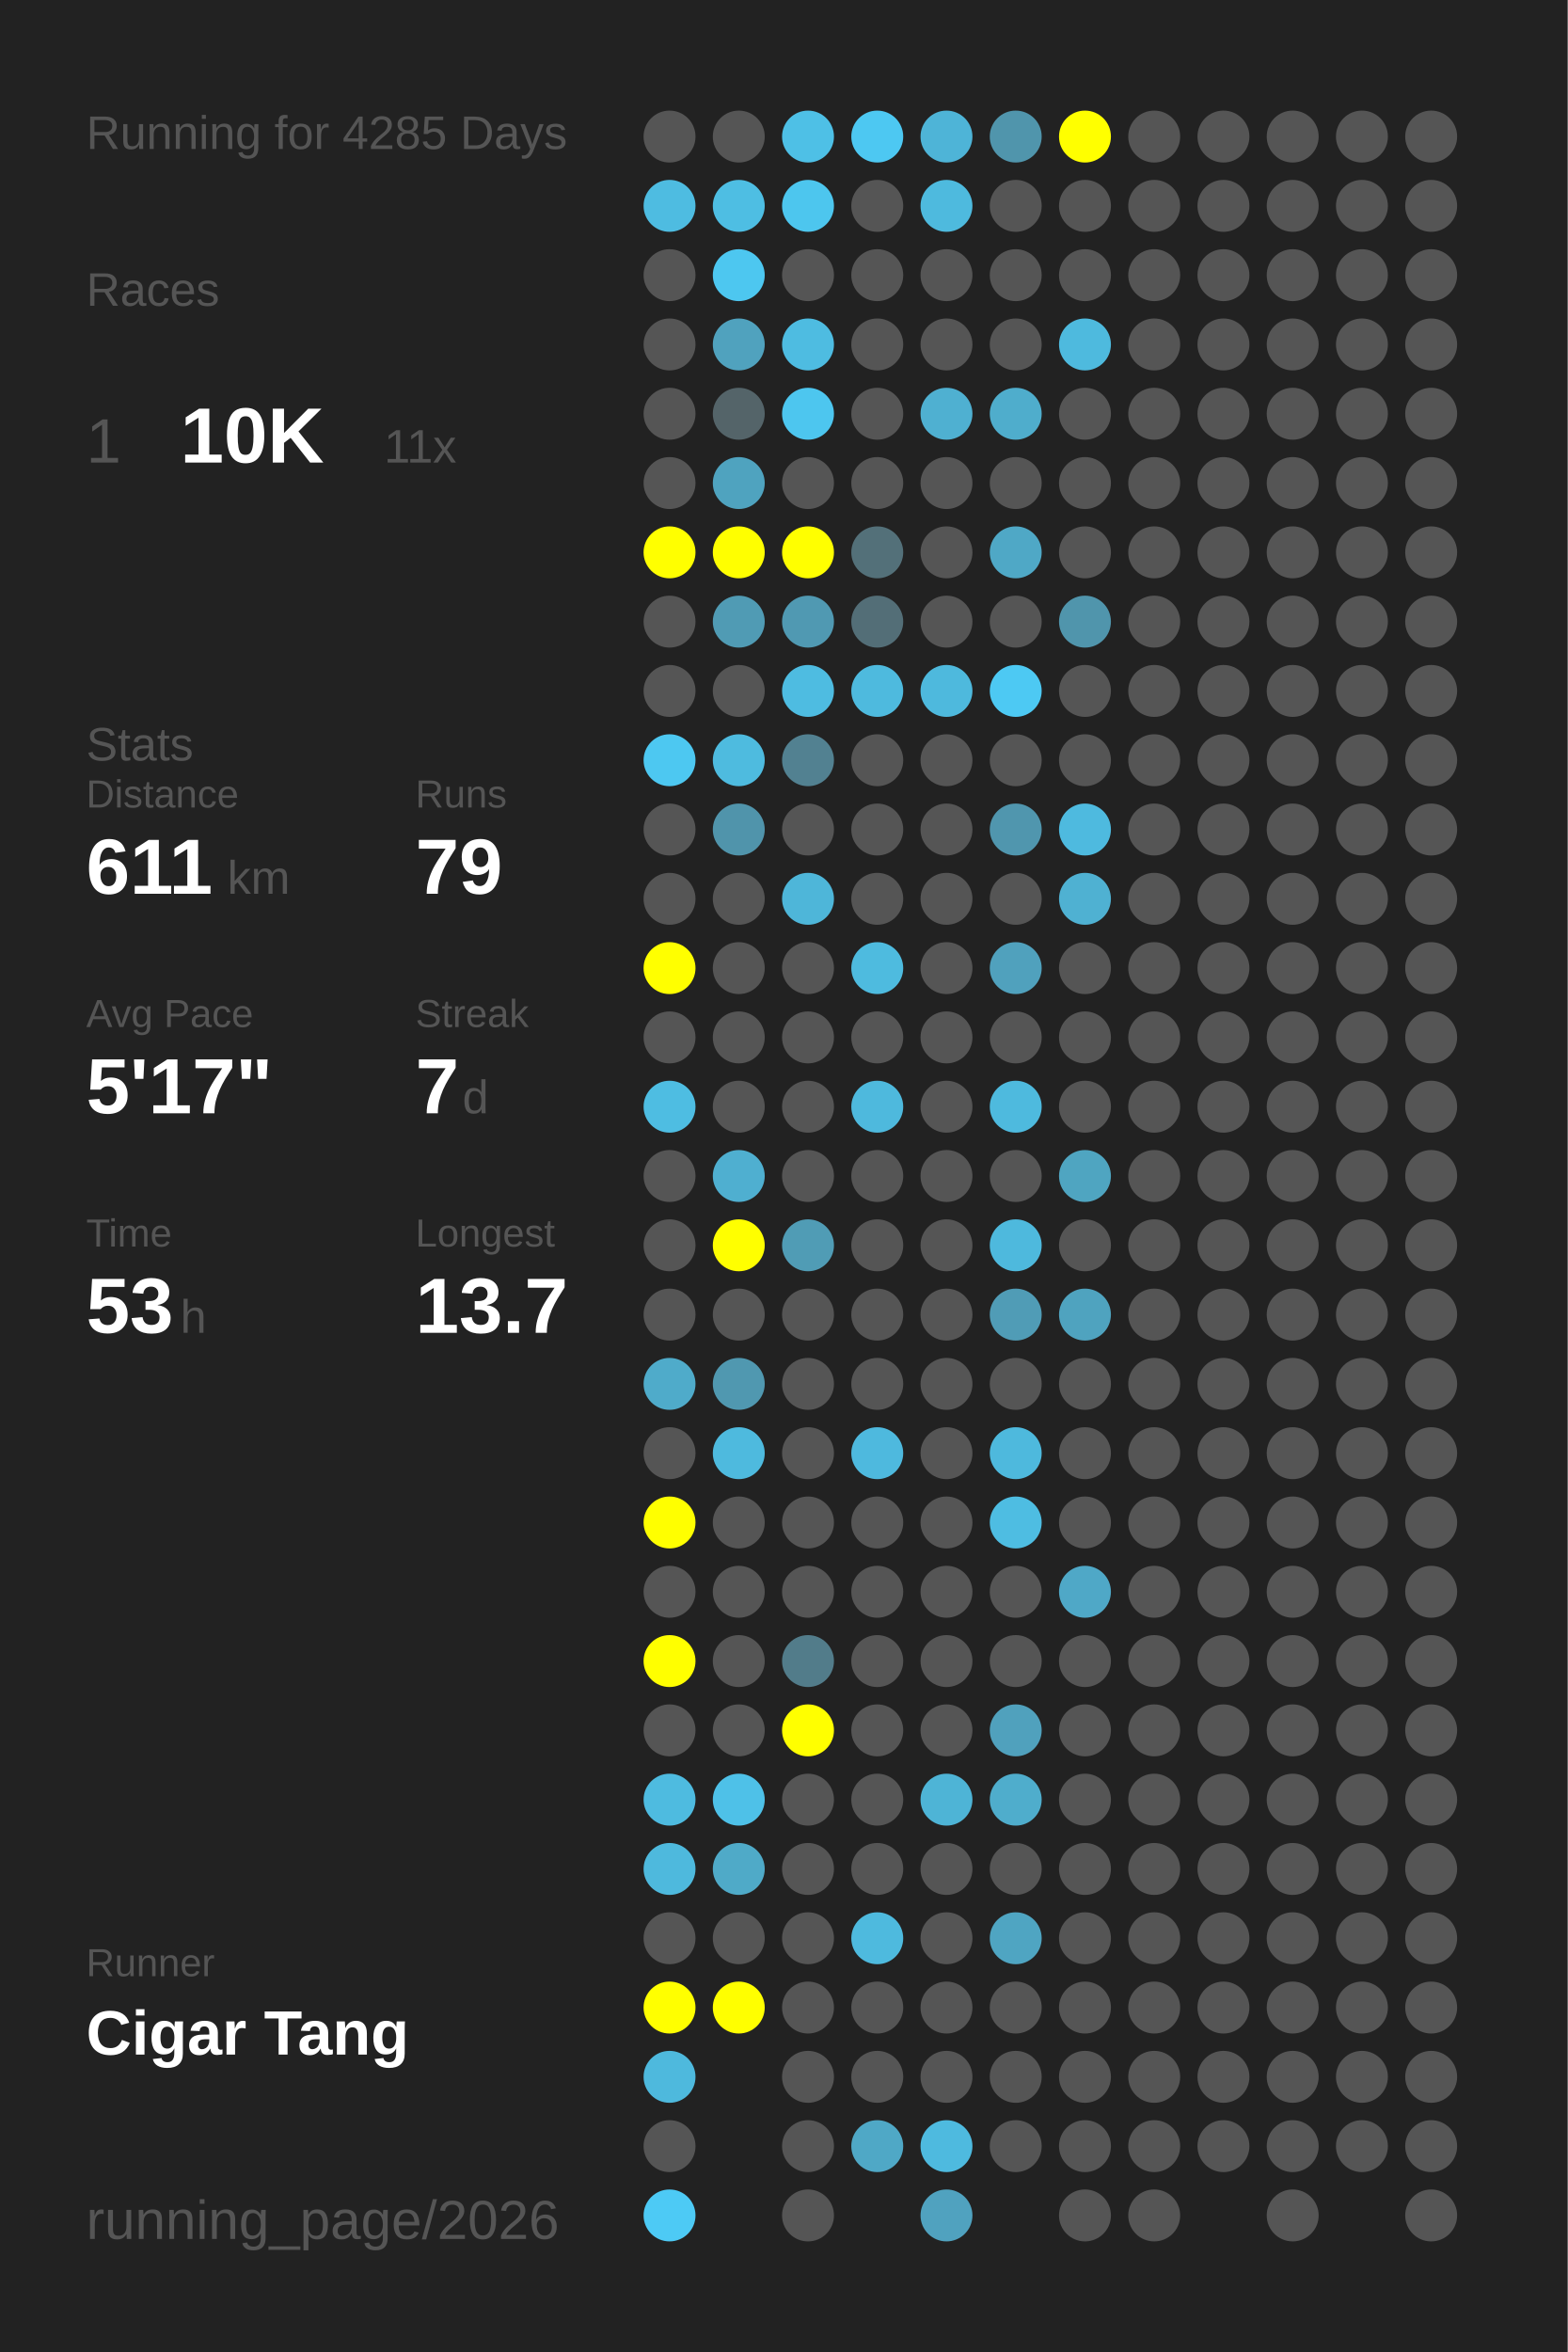
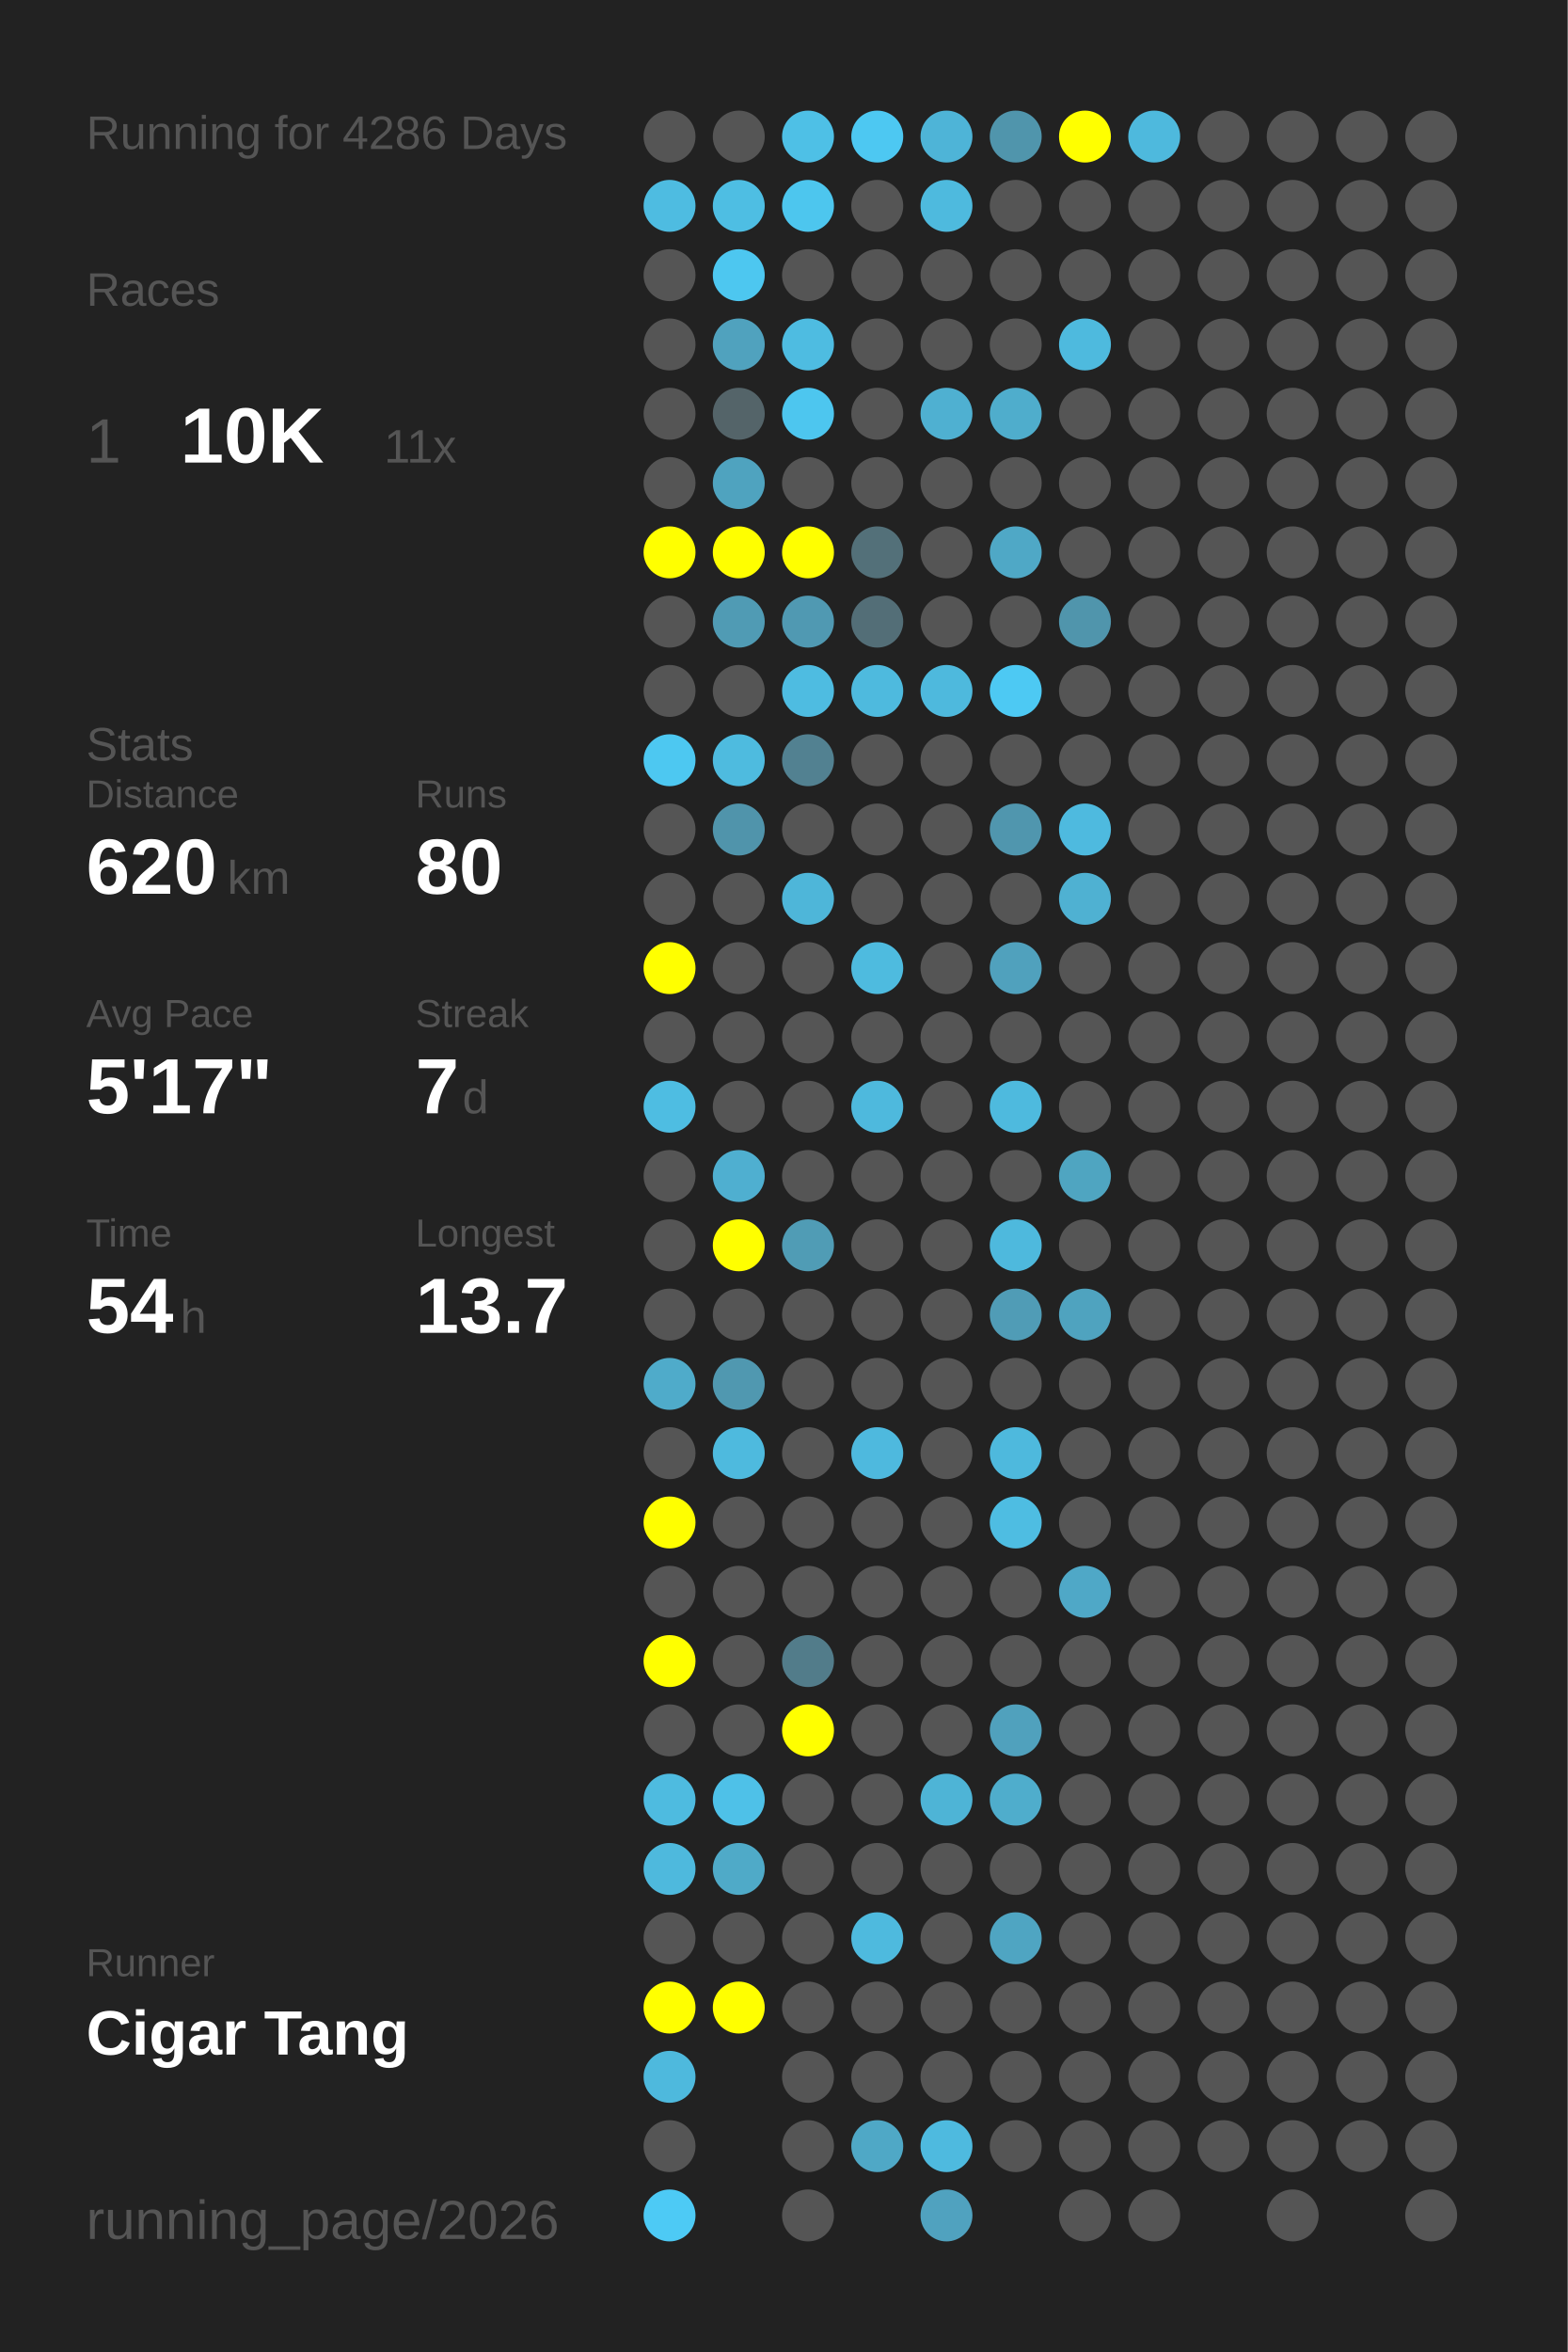
<svg xmlns="http://www.w3.org/2000/svg" baseProfile="full" height="300mm" version="1.1" viewBox="0,0,200,300" width="200mm">
  <defs />
  <rect fill="#222222" height="300" width="200" x="0" y="0" />
-   <text fill="#555555" style="font-size:6px; font-family:Arial;" x="11" y="19">Running for 4285 Days</text>
+   <text fill="#555555" style="font-size:6px; font-family:Arial;" x="11" y="19">Running for 4286 Days</text>
  <text fill="#555555" style="font-size:6px; font-family:Arial;" x="11" y="39">Races</text>
  <text fill="#555555" style="font-size:8px; font-family:Arial;" x="11" y="59">1</text>
  <text fill="#FFFFFF" style="font-size:10px; font-family:Arial; font-weight:bold;" x="23" y="59">10K</text>
  <text fill="#555555" style="font-size:6px; font-family:Arial;" x="49" y="59">11x</text>
  <text fill="#555555" style="font-size:6px; font-family:Arial;" x="11" y="97">Stats</text>
  <text fill="#555555" style="font-size:5px; font-family:Arial;" x="11" y="103">Distance</text>
-   <text fill="#FFFFFF" style="font-size:10px; font-family:Arial; font-weight:bold;" x="11" y="114">611</text>
+   <text fill="#FFFFFF" style="font-size:10px; font-family:Arial; font-weight:bold;" x="11" y="114">620</text>
  <text fill="#555555" style="font-size:6px; font-family:Arial;" x="29" y="114">km</text>
  <text fill="#555555" style="font-size:5px; font-family:Arial;" x="53" y="103">Runs</text>
-   <text fill="#FFFFFF" style="font-size:10px; font-family:Arial; font-weight:bold;" x="53" y="114">79</text>
+   <text fill="#FFFFFF" style="font-size:10px; font-family:Arial; font-weight:bold;" x="53" y="114">80</text>
  <text fill="#555555" style="font-size:5px; font-family:Arial;" x="11" y="131">Avg Pace</text>
  <text fill="#FFFFFF" style="font-size:10px; font-family:Arial; font-weight:bold;" x="11" y="142">5'17"</text>
  <text fill="#555555" style="font-size:5px; font-family:Arial;" x="53" y="131">Streak</text>
  <text fill="#FFFFFF" style="font-size:10px; font-family:Arial; font-weight:bold;" x="53" y="142">7</text>
  <text fill="#555555" style="font-size:6px; font-family:Arial;" x="59" y="142">d</text>
  <text fill="#555555" style="font-size:5px; font-family:Arial;" x="11" y="159">Time</text>
-   <text fill="#FFFFFF" style="font-size:10px; font-family:Arial; font-weight:bold;" x="11" y="170">53</text>
+   <text fill="#FFFFFF" style="font-size:10px; font-family:Arial; font-weight:bold;" x="11" y="170">54</text>
  <text fill="#555555" style="font-size:6px; font-family:Arial;" x="23" y="170">h</text>
  <text fill="#555555" style="font-size:5px; font-family:Arial;" x="53" y="159">Longest</text>
  <text fill="#FFFFFF" style="font-size:10px; font-family:Arial; font-weight:bold;" x="53" y="170">13.7</text>
  <text fill="#555555" style="font-size:5px; font-family:Arial;" x="11" y="252.065">Runner</text>
  <text fill="#FFFFFF" style="font-size:8px; font-family:Arial; font-weight:bold;" x="11" y="262.065">Cigar Tang</text>
  <text fill="#555555" style="font-size:7px; font-family:Arial;" x="11" y="285.581">running_page/2026</text>
  <circle cx="85.417" cy="17.419" fill="#555555" r="3.312" />
  <circle cx="85.417" cy="26.258" fill="#4ebce1" r="3.312" />
  <circle cx="85.417" cy="35.097" fill="#555555" r="3.312" />
  <circle cx="85.417" cy="43.935" fill="#555555" r="3.312" />
  <circle cx="85.417" cy="52.774" fill="#555555" r="3.312" />
  <circle cx="85.417" cy="61.613" fill="#555555" r="3.312" />
  <circle cx="85.417" cy="70.452" fill="#FFFF00" r="3.312" />
  <circle cx="85.417" cy="79.29" fill="#555555" r="3.312" />
  <circle cx="85.417" cy="88.129" fill="#555555" r="3.312" />
  <circle cx="85.417" cy="96.968" fill="#4dc8f1" r="3.312" />
  <circle cx="85.417" cy="105.806" fill="#555555" r="3.312" />
  <circle cx="85.417" cy="114.645" fill="#555555" r="3.312" />
  <circle cx="85.417" cy="123.484" fill="#FFFF00" r="3.312" />
  <circle cx="85.417" cy="132.323" fill="#555555" r="3.312" />
  <circle cx="85.417" cy="141.161" fill="#4ebde2" r="3.312" />
  <circle cx="85.417" cy="150" fill="#555555" r="3.312" />
  <circle cx="85.417" cy="158.839" fill="#555555" r="3.312" />
  <circle cx="85.417" cy="167.677" fill="#555555" r="3.312" />
  <circle cx="85.417" cy="176.516" fill="#4fabca" r="3.312" />
  <circle cx="85.417" cy="185.355" fill="#555555" r="3.312" />
  <circle cx="85.417" cy="194.194" fill="#FFFF00" r="3.312" />
  <circle cx="85.417" cy="203.032" fill="#555555" r="3.312" />
  <circle cx="85.417" cy="211.871" fill="#FFFF00" r="3.312" />
  <circle cx="85.417" cy="220.71" fill="#555555" r="3.312" />
  <circle cx="85.417" cy="229.548" fill="#4ebbe0" r="3.312" />
  <circle cx="85.417" cy="238.387" fill="#4eb9dd" r="3.312" />
  <circle cx="85.417" cy="247.226" fill="#555555" r="3.312" />
  <circle cx="85.417" cy="256.065" fill="#FFFF00" r="3.312" />
  <circle cx="85.417" cy="264.903" fill="#4eb9dd" r="3.312" />
  <circle cx="85.417" cy="273.742" fill="#555555" r="3.312" />
  <circle cx="85.417" cy="282.581" fill="#4dcaf5" r="3.312" />
  <circle cx="94.25" cy="17.419" fill="#555555" r="3.312" />
  <circle cx="94.25" cy="26.258" fill="#4ebee3" r="3.312" />
  <circle cx="94.25" cy="35.097" fill="#4dc7f0" r="3.312" />
  <circle cx="94.25" cy="43.935" fill="#50a2be" r="3.312" />
  <circle cx="94.25" cy="52.774" fill="#546469" r="3.312" />
  <circle cx="94.25" cy="61.613" fill="#4fa3bf" r="3.312" />
  <circle cx="94.25" cy="70.452" fill="#FFFF00" r="3.312" />
  <circle cx="94.25" cy="79.29" fill="#509bb4" r="3.312" />
  <circle cx="94.25" cy="88.129" fill="#555555" r="3.312" />
  <circle cx="94.25" cy="96.968" fill="#4ebbdf" r="3.312" />
  <circle cx="94.25" cy="105.806" fill="#5094ab" r="3.312" />
  <circle cx="94.25" cy="114.645" fill="#555555" r="3.312" />
  <circle cx="94.25" cy="123.484" fill="#555555" r="3.312" />
  <circle cx="94.25" cy="132.323" fill="#555555" r="3.312" />
  <circle cx="94.25" cy="141.161" fill="#555555" r="3.312" />
  <circle cx="94.25" cy="150" fill="#4fafd0" r="3.312" />
  <circle cx="94.25" cy="158.839" fill="#FFFF00" r="3.312" />
  <circle cx="94.25" cy="167.677" fill="#555555" r="3.312" />
  <circle cx="94.25" cy="176.516" fill="#5098b0" r="3.312" />
  <circle cx="94.25" cy="185.355" fill="#4ebade" r="3.312" />
  <circle cx="94.25" cy="194.194" fill="#555555" r="3.312" />
  <circle cx="94.25" cy="203.032" fill="#555555" r="3.312" />
  <circle cx="94.25" cy="211.871" fill="#555555" r="3.312" />
  <circle cx="94.25" cy="220.71" fill="#555555" r="3.312" />
  <circle cx="94.25" cy="229.548" fill="#4ec1e8" r="3.312" />
  <circle cx="94.25" cy="238.387" fill="#4faac8" r="3.312" />
  <circle cx="94.25" cy="247.226" fill="#555555" r="3.312" />
  <circle cx="94.25" cy="256.065" fill="#FFFF00" r="3.312" />
  <circle cx="103.083" cy="17.419" fill="#4ec0e6" r="3.312" />
  <circle cx="103.083" cy="26.258" fill="#4dc6ee" r="3.312" />
  <circle cx="103.083" cy="35.097" fill="#555555" r="3.312" />
  <circle cx="103.083" cy="43.935" fill="#4ebce1" r="3.312" />
  <circle cx="103.083" cy="52.774" fill="#4dc6ef" r="3.312" />
  <circle cx="103.083" cy="61.613" fill="#555555" r="3.312" />
  <circle cx="103.083" cy="70.452" fill="#FFFF00" r="3.312" />
  <circle cx="103.083" cy="79.29" fill="#5099b2" r="3.312" />
  <circle cx="103.083" cy="88.129" fill="#4ebce1" r="3.312" />
  <circle cx="103.083" cy="96.968" fill="#528191" r="3.312" />
  <circle cx="103.083" cy="105.806" fill="#555555" r="3.312" />
  <circle cx="103.083" cy="114.645" fill="#4eb6d9" r="3.312" />
  <circle cx="103.083" cy="123.484" fill="#555555" r="3.312" />
  <circle cx="103.083" cy="132.323" fill="#555555" r="3.312" />
  <circle cx="103.083" cy="141.161" fill="#555555" r="3.312" />
  <circle cx="103.083" cy="150" fill="#555555" r="3.312" />
  <circle cx="103.083" cy="158.839" fill="#509cb5" r="3.312" />
  <circle cx="103.083" cy="167.677" fill="#555555" r="3.312" />
  <circle cx="103.083" cy="176.516" fill="#555555" r="3.312" />
  <circle cx="103.083" cy="185.355" fill="#555555" r="3.312" />
  <circle cx="103.083" cy="194.194" fill="#555555" r="3.312" />
  <circle cx="103.083" cy="203.032" fill="#555555" r="3.312" />
  <circle cx="103.083" cy="211.871" fill="#527c8a" r="3.312" />
  <circle cx="103.083" cy="220.71" fill="#FFFF00" r="3.312" />
  <circle cx="103.083" cy="229.548" fill="#555555" r="3.312" />
  <circle cx="103.083" cy="238.387" fill="#555555" r="3.312" />
  <circle cx="103.083" cy="247.226" fill="#555555" r="3.312" />
  <circle cx="103.083" cy="256.065" fill="#555555" r="3.312" />
  <circle cx="103.083" cy="264.903" fill="#555555" r="3.312" />
  <circle cx="103.083" cy="273.742" fill="#555555" r="3.312" />
  <circle cx="103.083" cy="282.581" fill="#555555" r="3.312" />
  <circle cx="111.917" cy="17.419" fill="#4dc8f2" r="3.312" />
  <circle cx="111.917" cy="26.258" fill="#555555" r="3.312" />
  <circle cx="111.917" cy="35.097" fill="#555555" r="3.312" />
  <circle cx="111.917" cy="43.935" fill="#555555" r="3.312" />
  <circle cx="111.917" cy="52.774" fill="#555555" r="3.312" />
  <circle cx="111.917" cy="61.613" fill="#555555" r="3.312" />
  <circle cx="111.917" cy="70.452" fill="#537079" r="3.312" />
  <circle cx="111.917" cy="79.29" fill="#536e77" r="3.312" />
  <circle cx="111.917" cy="88.129" fill="#4ebade" r="3.312" />
  <circle cx="111.917" cy="96.968" fill="#555555" r="3.312" />
  <circle cx="111.917" cy="105.806" fill="#555555" r="3.312" />
  <circle cx="111.917" cy="114.645" fill="#555555" r="3.312" />
  <circle cx="111.917" cy="123.484" fill="#4ebbdf" r="3.312" />
  <circle cx="111.917" cy="132.323" fill="#555555" r="3.312" />
  <circle cx="111.917" cy="141.161" fill="#4eb9dd" r="3.312" />
  <circle cx="111.917" cy="150" fill="#555555" r="3.312" />
  <circle cx="111.917" cy="158.839" fill="#555555" r="3.312" />
  <circle cx="111.917" cy="167.677" fill="#555555" r="3.312" />
  <circle cx="111.917" cy="176.516" fill="#555555" r="3.312" />
  <circle cx="111.917" cy="185.355" fill="#4eb9de" r="3.312" />
  <circle cx="111.917" cy="194.194" fill="#555555" r="3.312" />
  <circle cx="111.917" cy="203.032" fill="#555555" r="3.312" />
  <circle cx="111.917" cy="211.871" fill="#555555" r="3.312" />
  <circle cx="111.917" cy="220.71" fill="#555555" r="3.312" />
  <circle cx="111.917" cy="229.548" fill="#555555" r="3.312" />
  <circle cx="111.917" cy="238.387" fill="#555555" r="3.312" />
  <circle cx="111.917" cy="247.226" fill="#4ebade" r="3.312" />
  <circle cx="111.917" cy="256.065" fill="#555555" r="3.312" />
  <circle cx="111.917" cy="264.903" fill="#555555" r="3.312" />
  <circle cx="111.917" cy="273.742" fill="#4fa8c6" r="3.312" />
  <circle cx="120.75" cy="17.419" fill="#4eb4d7" r="3.312" />
  <circle cx="120.75" cy="26.258" fill="#4ebade" r="3.312" />
  <circle cx="120.75" cy="35.097" fill="#555555" r="3.312" />
  <circle cx="120.75" cy="43.935" fill="#555555" r="3.312" />
  <circle cx="120.75" cy="52.774" fill="#4fb0d1" r="3.312" />
  <circle cx="120.75" cy="61.613" fill="#555555" r="3.312" />
  <circle cx="120.75" cy="70.452" fill="#555555" r="3.312" />
  <circle cx="120.75" cy="79.29" fill="#555555" r="3.312" />
  <circle cx="120.75" cy="88.129" fill="#4eb9dd" r="3.312" />
  <circle cx="120.75" cy="96.968" fill="#555555" r="3.312" />
  <circle cx="120.75" cy="105.806" fill="#555555" r="3.312" />
  <circle cx="120.75" cy="114.645" fill="#555555" r="3.312" />
  <circle cx="120.75" cy="123.484" fill="#555555" r="3.312" />
  <circle cx="120.75" cy="132.323" fill="#555555" r="3.312" />
  <circle cx="120.75" cy="141.161" fill="#555555" r="3.312" />
  <circle cx="120.75" cy="150" fill="#555555" r="3.312" />
  <circle cx="120.75" cy="158.839" fill="#555555" r="3.312" />
  <circle cx="120.75" cy="167.677" fill="#555555" r="3.312" />
  <circle cx="120.75" cy="176.516" fill="#555555" r="3.312" />
  <circle cx="120.75" cy="185.355" fill="#555555" r="3.312" />
  <circle cx="120.75" cy="194.194" fill="#555555" r="3.312" />
  <circle cx="120.75" cy="203.032" fill="#555555" r="3.312" />
  <circle cx="120.75" cy="211.871" fill="#555555" r="3.312" />
  <circle cx="120.75" cy="220.71" fill="#555555" r="3.312" />
  <circle cx="120.75" cy="229.548" fill="#4eb4d6" r="3.312" />
  <circle cx="120.75" cy="238.387" fill="#555555" r="3.312" />
  <circle cx="120.75" cy="247.226" fill="#555555" r="3.312" />
  <circle cx="120.75" cy="256.065" fill="#555555" r="3.312" />
  <circle cx="120.75" cy="264.903" fill="#555555" r="3.312" />
  <circle cx="120.75" cy="273.742" fill="#4ebadf" r="3.312" />
  <circle cx="120.75" cy="282.581" fill="#50a2bf" r="3.312" />
  <circle cx="129.583" cy="17.419" fill="#5095ac" r="3.312" />
  <circle cx="129.583" cy="26.258" fill="#555555" r="3.312" />
  <circle cx="129.583" cy="35.097" fill="#555555" r="3.312" />
  <circle cx="129.583" cy="43.935" fill="#555555" r="3.312" />
  <circle cx="129.583" cy="52.774" fill="#4fadcc" r="3.312" />
  <circle cx="129.583" cy="61.613" fill="#555555" r="3.312" />
  <circle cx="129.583" cy="70.452" fill="#4fa8c6" r="3.312" />
  <circle cx="129.583" cy="79.29" fill="#555555" r="3.312" />
  <circle cx="129.583" cy="88.129" fill="#4dc9f3" r="3.312" />
  <circle cx="129.583" cy="96.968" fill="#555555" r="3.312" />
  <circle cx="129.583" cy="105.806" fill="#5096ae" r="3.312" />
  <circle cx="129.583" cy="114.645" fill="#555555" r="3.312" />
  <circle cx="129.583" cy="123.484" fill="#50a1bd" r="3.312" />
  <circle cx="129.583" cy="132.323" fill="#555555" r="3.312" />
  <circle cx="129.583" cy="141.161" fill="#4ebade" r="3.312" />
  <circle cx="129.583" cy="150" fill="#555555" r="3.312" />
  <circle cx="129.583" cy="158.839" fill="#4eb9dd" r="3.312" />
  <circle cx="129.583" cy="167.677" fill="#509cb6" r="3.312" />
  <circle cx="129.583" cy="176.516" fill="#555555" r="3.312" />
  <circle cx="129.583" cy="185.355" fill="#4eb9dd" r="3.312" />
  <circle cx="129.583" cy="194.194" fill="#4ebde2" r="3.312" />
  <circle cx="129.583" cy="203.032" fill="#555555" r="3.312" />
  <circle cx="129.583" cy="211.871" fill="#555555" r="3.312" />
  <circle cx="129.583" cy="220.71" fill="#50a1bd" r="3.312" />
  <circle cx="129.583" cy="229.548" fill="#4fadcc" r="3.312" />
  <circle cx="129.583" cy="238.387" fill="#555555" r="3.312" />
  <circle cx="129.583" cy="247.226" fill="#4fa5c2" r="3.312" />
  <circle cx="129.583" cy="256.065" fill="#555555" r="3.312" />
  <circle cx="129.583" cy="264.903" fill="#555555" r="3.312" />
  <circle cx="129.583" cy="273.742" fill="#555555" r="3.312" />
  <circle cx="138.417" cy="17.419" fill="#FFFF00" r="3.312" />
  <circle cx="138.417" cy="26.258" fill="#555555" r="3.312" />
  <circle cx="138.417" cy="35.097" fill="#555555" r="3.312" />
  <circle cx="138.417" cy="43.935" fill="#4ebade" r="3.312" />
  <circle cx="138.417" cy="52.774" fill="#555555" r="3.312" />
  <circle cx="138.417" cy="61.613" fill="#555555" r="3.312" />
  <circle cx="138.417" cy="70.452" fill="#555555" r="3.312" />
  <circle cx="138.417" cy="79.29" fill="#5095ac" r="3.312" />
  <circle cx="138.417" cy="88.129" fill="#555555" r="3.312" />
  <circle cx="138.417" cy="96.968" fill="#555555" r="3.312" />
  <circle cx="138.417" cy="105.806" fill="#4ebadf" r="3.312" />
  <circle cx="138.417" cy="114.645" fill="#4fb1d2" r="3.312" />
  <circle cx="138.417" cy="123.484" fill="#555555" r="3.312" />
  <circle cx="138.417" cy="132.323" fill="#555555" r="3.312" />
  <circle cx="138.417" cy="141.161" fill="#555555" r="3.312" />
  <circle cx="138.417" cy="150" fill="#4fa5c1" r="3.312" />
  <circle cx="138.417" cy="158.839" fill="#555555" r="3.312" />
  <circle cx="138.417" cy="167.677" fill="#4fa3bf" r="3.312" />
  <circle cx="138.417" cy="176.516" fill="#555555" r="3.312" />
  <circle cx="138.417" cy="185.355" fill="#555555" r="3.312" />
  <circle cx="138.417" cy="194.194" fill="#555555" r="3.312" />
  <circle cx="138.417" cy="203.032" fill="#4fa8c7" r="3.312" />
  <circle cx="138.417" cy="211.871" fill="#555555" r="3.312" />
  <circle cx="138.417" cy="220.71" fill="#555555" r="3.312" />
  <circle cx="138.417" cy="229.548" fill="#555555" r="3.312" />
  <circle cx="138.417" cy="238.387" fill="#555555" r="3.312" />
  <circle cx="138.417" cy="247.226" fill="#555555" r="3.312" />
  <circle cx="138.417" cy="256.065" fill="#555555" r="3.312" />
  <circle cx="138.417" cy="264.903" fill="#555555" r="3.312" />
  <circle cx="138.417" cy="273.742" fill="#555555" r="3.312" />
  <circle cx="138.417" cy="282.581" fill="#555555" r="3.312" />
-   <circle cx="147.25" cy="17.419" fill="#555555" r="3.312" />
+   <circle cx="147.25" cy="17.419" fill="#4eb9dd" r="3.312" />
  <circle cx="147.25" cy="26.258" fill="#555555" r="3.312" />
  <circle cx="147.25" cy="35.097" fill="#555555" r="3.312" />
  <circle cx="147.25" cy="43.935" fill="#555555" r="3.312" />
  <circle cx="147.25" cy="52.774" fill="#555555" r="3.312" />
  <circle cx="147.25" cy="61.613" fill="#555555" r="3.312" />
  <circle cx="147.25" cy="70.452" fill="#555555" r="3.312" />
  <circle cx="147.25" cy="79.29" fill="#555555" r="3.312" />
  <circle cx="147.25" cy="88.129" fill="#555555" r="3.312" />
  <circle cx="147.25" cy="96.968" fill="#555555" r="3.312" />
  <circle cx="147.25" cy="105.806" fill="#555555" r="3.312" />
  <circle cx="147.25" cy="114.645" fill="#555555" r="3.312" />
  <circle cx="147.25" cy="123.484" fill="#555555" r="3.312" />
  <circle cx="147.25" cy="132.323" fill="#555555" r="3.312" />
  <circle cx="147.25" cy="141.161" fill="#555555" r="3.312" />
  <circle cx="147.25" cy="150" fill="#555555" r="3.312" />
  <circle cx="147.25" cy="158.839" fill="#555555" r="3.312" />
  <circle cx="147.25" cy="167.677" fill="#555555" r="3.312" />
  <circle cx="147.25" cy="176.516" fill="#555555" r="3.312" />
  <circle cx="147.25" cy="185.355" fill="#555555" r="3.312" />
  <circle cx="147.25" cy="194.194" fill="#555555" r="3.312" />
  <circle cx="147.25" cy="203.032" fill="#555555" r="3.312" />
  <circle cx="147.25" cy="211.871" fill="#555555" r="3.312" />
  <circle cx="147.25" cy="220.71" fill="#555555" r="3.312" />
  <circle cx="147.25" cy="229.548" fill="#555555" r="3.312" />
  <circle cx="147.25" cy="238.387" fill="#555555" r="3.312" />
  <circle cx="147.25" cy="247.226" fill="#555555" r="3.312" />
  <circle cx="147.25" cy="256.065" fill="#555555" r="3.312" />
  <circle cx="147.25" cy="264.903" fill="#555555" r="3.312" />
  <circle cx="147.25" cy="273.742" fill="#555555" r="3.312" />
  <circle cx="147.25" cy="282.581" fill="#555555" r="3.312" />
  <circle cx="156.083" cy="17.419" fill="#555555" r="3.312" />
  <circle cx="156.083" cy="26.258" fill="#555555" r="3.312" />
  <circle cx="156.083" cy="35.097" fill="#555555" r="3.312" />
  <circle cx="156.083" cy="43.935" fill="#555555" r="3.312" />
  <circle cx="156.083" cy="52.774" fill="#555555" r="3.312" />
  <circle cx="156.083" cy="61.613" fill="#555555" r="3.312" />
  <circle cx="156.083" cy="70.452" fill="#555555" r="3.312" />
  <circle cx="156.083" cy="79.29" fill="#555555" r="3.312" />
  <circle cx="156.083" cy="88.129" fill="#555555" r="3.312" />
  <circle cx="156.083" cy="96.968" fill="#555555" r="3.312" />
  <circle cx="156.083" cy="105.806" fill="#555555" r="3.312" />
  <circle cx="156.083" cy="114.645" fill="#555555" r="3.312" />
  <circle cx="156.083" cy="123.484" fill="#555555" r="3.312" />
  <circle cx="156.083" cy="132.323" fill="#555555" r="3.312" />
  <circle cx="156.083" cy="141.161" fill="#555555" r="3.312" />
  <circle cx="156.083" cy="150" fill="#555555" r="3.312" />
  <circle cx="156.083" cy="158.839" fill="#555555" r="3.312" />
  <circle cx="156.083" cy="167.677" fill="#555555" r="3.312" />
  <circle cx="156.083" cy="176.516" fill="#555555" r="3.312" />
  <circle cx="156.083" cy="185.355" fill="#555555" r="3.312" />
  <circle cx="156.083" cy="194.194" fill="#555555" r="3.312" />
  <circle cx="156.083" cy="203.032" fill="#555555" r="3.312" />
  <circle cx="156.083" cy="211.871" fill="#555555" r="3.312" />
  <circle cx="156.083" cy="220.71" fill="#555555" r="3.312" />
  <circle cx="156.083" cy="229.548" fill="#555555" r="3.312" />
  <circle cx="156.083" cy="238.387" fill="#555555" r="3.312" />
  <circle cx="156.083" cy="247.226" fill="#555555" r="3.312" />
  <circle cx="156.083" cy="256.065" fill="#555555" r="3.312" />
  <circle cx="156.083" cy="264.903" fill="#555555" r="3.312" />
  <circle cx="156.083" cy="273.742" fill="#555555" r="3.312" />
  <circle cx="164.917" cy="17.419" fill="#555555" r="3.312" />
  <circle cx="164.917" cy="26.258" fill="#555555" r="3.312" />
  <circle cx="164.917" cy="35.097" fill="#555555" r="3.312" />
  <circle cx="164.917" cy="43.935" fill="#555555" r="3.312" />
  <circle cx="164.917" cy="52.774" fill="#555555" r="3.312" />
  <circle cx="164.917" cy="61.613" fill="#555555" r="3.312" />
  <circle cx="164.917" cy="70.452" fill="#555555" r="3.312" />
  <circle cx="164.917" cy="79.29" fill="#555555" r="3.312" />
  <circle cx="164.917" cy="88.129" fill="#555555" r="3.312" />
  <circle cx="164.917" cy="96.968" fill="#555555" r="3.312" />
  <circle cx="164.917" cy="105.806" fill="#555555" r="3.312" />
  <circle cx="164.917" cy="114.645" fill="#555555" r="3.312" />
  <circle cx="164.917" cy="123.484" fill="#555555" r="3.312" />
  <circle cx="164.917" cy="132.323" fill="#555555" r="3.312" />
  <circle cx="164.917" cy="141.161" fill="#555555" r="3.312" />
  <circle cx="164.917" cy="150" fill="#555555" r="3.312" />
  <circle cx="164.917" cy="158.839" fill="#555555" r="3.312" />
  <circle cx="164.917" cy="167.677" fill="#555555" r="3.312" />
  <circle cx="164.917" cy="176.516" fill="#555555" r="3.312" />
  <circle cx="164.917" cy="185.355" fill="#555555" r="3.312" />
  <circle cx="164.917" cy="194.194" fill="#555555" r="3.312" />
  <circle cx="164.917" cy="203.032" fill="#555555" r="3.312" />
  <circle cx="164.917" cy="211.871" fill="#555555" r="3.312" />
  <circle cx="164.917" cy="220.71" fill="#555555" r="3.312" />
  <circle cx="164.917" cy="229.548" fill="#555555" r="3.312" />
  <circle cx="164.917" cy="238.387" fill="#555555" r="3.312" />
  <circle cx="164.917" cy="247.226" fill="#555555" r="3.312" />
  <circle cx="164.917" cy="256.065" fill="#555555" r="3.312" />
  <circle cx="164.917" cy="264.903" fill="#555555" r="3.312" />
  <circle cx="164.917" cy="273.742" fill="#555555" r="3.312" />
  <circle cx="164.917" cy="282.581" fill="#555555" r="3.312" />
  <circle cx="173.75" cy="17.419" fill="#555555" r="3.312" />
  <circle cx="173.75" cy="26.258" fill="#555555" r="3.312" />
  <circle cx="173.75" cy="35.097" fill="#555555" r="3.312" />
  <circle cx="173.75" cy="43.935" fill="#555555" r="3.312" />
  <circle cx="173.75" cy="52.774" fill="#555555" r="3.312" />
  <circle cx="173.75" cy="61.613" fill="#555555" r="3.312" />
  <circle cx="173.75" cy="70.452" fill="#555555" r="3.312" />
  <circle cx="173.75" cy="79.29" fill="#555555" r="3.312" />
  <circle cx="173.75" cy="88.129" fill="#555555" r="3.312" />
  <circle cx="173.75" cy="96.968" fill="#555555" r="3.312" />
  <circle cx="173.75" cy="105.806" fill="#555555" r="3.312" />
  <circle cx="173.75" cy="114.645" fill="#555555" r="3.312" />
  <circle cx="173.75" cy="123.484" fill="#555555" r="3.312" />
  <circle cx="173.75" cy="132.323" fill="#555555" r="3.312" />
  <circle cx="173.75" cy="141.161" fill="#555555" r="3.312" />
  <circle cx="173.75" cy="150" fill="#555555" r="3.312" />
  <circle cx="173.75" cy="158.839" fill="#555555" r="3.312" />
  <circle cx="173.75" cy="167.677" fill="#555555" r="3.312" />
  <circle cx="173.75" cy="176.516" fill="#555555" r="3.312" />
  <circle cx="173.75" cy="185.355" fill="#555555" r="3.312" />
  <circle cx="173.75" cy="194.194" fill="#555555" r="3.312" />
  <circle cx="173.75" cy="203.032" fill="#555555" r="3.312" />
  <circle cx="173.75" cy="211.871" fill="#555555" r="3.312" />
  <circle cx="173.75" cy="220.71" fill="#555555" r="3.312" />
  <circle cx="173.75" cy="229.548" fill="#555555" r="3.312" />
  <circle cx="173.75" cy="238.387" fill="#555555" r="3.312" />
  <circle cx="173.75" cy="247.226" fill="#555555" r="3.312" />
  <circle cx="173.75" cy="256.065" fill="#555555" r="3.312" />
  <circle cx="173.75" cy="264.903" fill="#555555" r="3.312" />
  <circle cx="173.75" cy="273.742" fill="#555555" r="3.312" />
  <circle cx="182.583" cy="17.419" fill="#555555" r="3.312" />
  <circle cx="182.583" cy="26.258" fill="#555555" r="3.312" />
  <circle cx="182.583" cy="35.097" fill="#555555" r="3.312" />
  <circle cx="182.583" cy="43.935" fill="#555555" r="3.312" />
  <circle cx="182.583" cy="52.774" fill="#555555" r="3.312" />
  <circle cx="182.583" cy="61.613" fill="#555555" r="3.312" />
  <circle cx="182.583" cy="70.452" fill="#555555" r="3.312" />
  <circle cx="182.583" cy="79.29" fill="#555555" r="3.312" />
  <circle cx="182.583" cy="88.129" fill="#555555" r="3.312" />
  <circle cx="182.583" cy="96.968" fill="#555555" r="3.312" />
  <circle cx="182.583" cy="105.806" fill="#555555" r="3.312" />
  <circle cx="182.583" cy="114.645" fill="#555555" r="3.312" />
  <circle cx="182.583" cy="123.484" fill="#555555" r="3.312" />
  <circle cx="182.583" cy="132.323" fill="#555555" r="3.312" />
  <circle cx="182.583" cy="141.161" fill="#555555" r="3.312" />
  <circle cx="182.583" cy="150" fill="#555555" r="3.312" />
  <circle cx="182.583" cy="158.839" fill="#555555" r="3.312" />
  <circle cx="182.583" cy="167.677" fill="#555555" r="3.312" />
  <circle cx="182.583" cy="176.516" fill="#555555" r="3.312" />
  <circle cx="182.583" cy="185.355" fill="#555555" r="3.312" />
  <circle cx="182.583" cy="194.194" fill="#555555" r="3.312" />
  <circle cx="182.583" cy="203.032" fill="#555555" r="3.312" />
  <circle cx="182.583" cy="211.871" fill="#555555" r="3.312" />
  <circle cx="182.583" cy="220.71" fill="#555555" r="3.312" />
  <circle cx="182.583" cy="229.548" fill="#555555" r="3.312" />
  <circle cx="182.583" cy="238.387" fill="#555555" r="3.312" />
  <circle cx="182.583" cy="247.226" fill="#555555" r="3.312" />
  <circle cx="182.583" cy="256.065" fill="#555555" r="3.312" />
  <circle cx="182.583" cy="264.903" fill="#555555" r="3.312" />
  <circle cx="182.583" cy="273.742" fill="#555555" r="3.312" />
  <circle cx="182.583" cy="282.581" fill="#555555" r="3.312" />
</svg>
